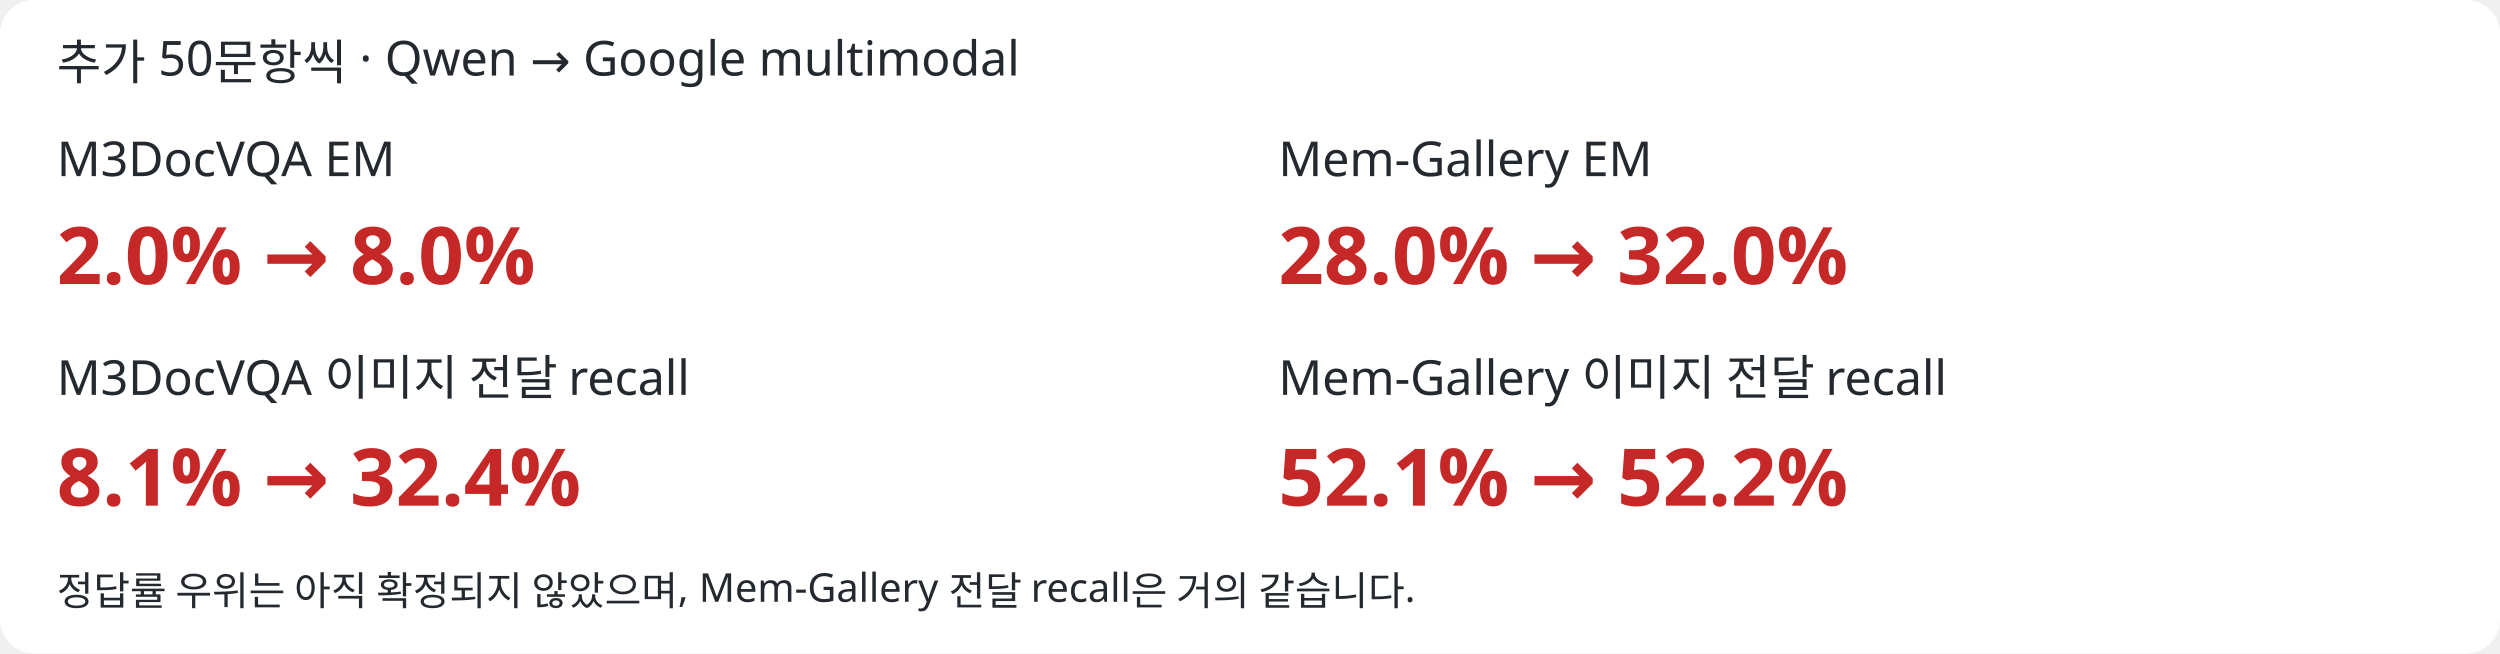
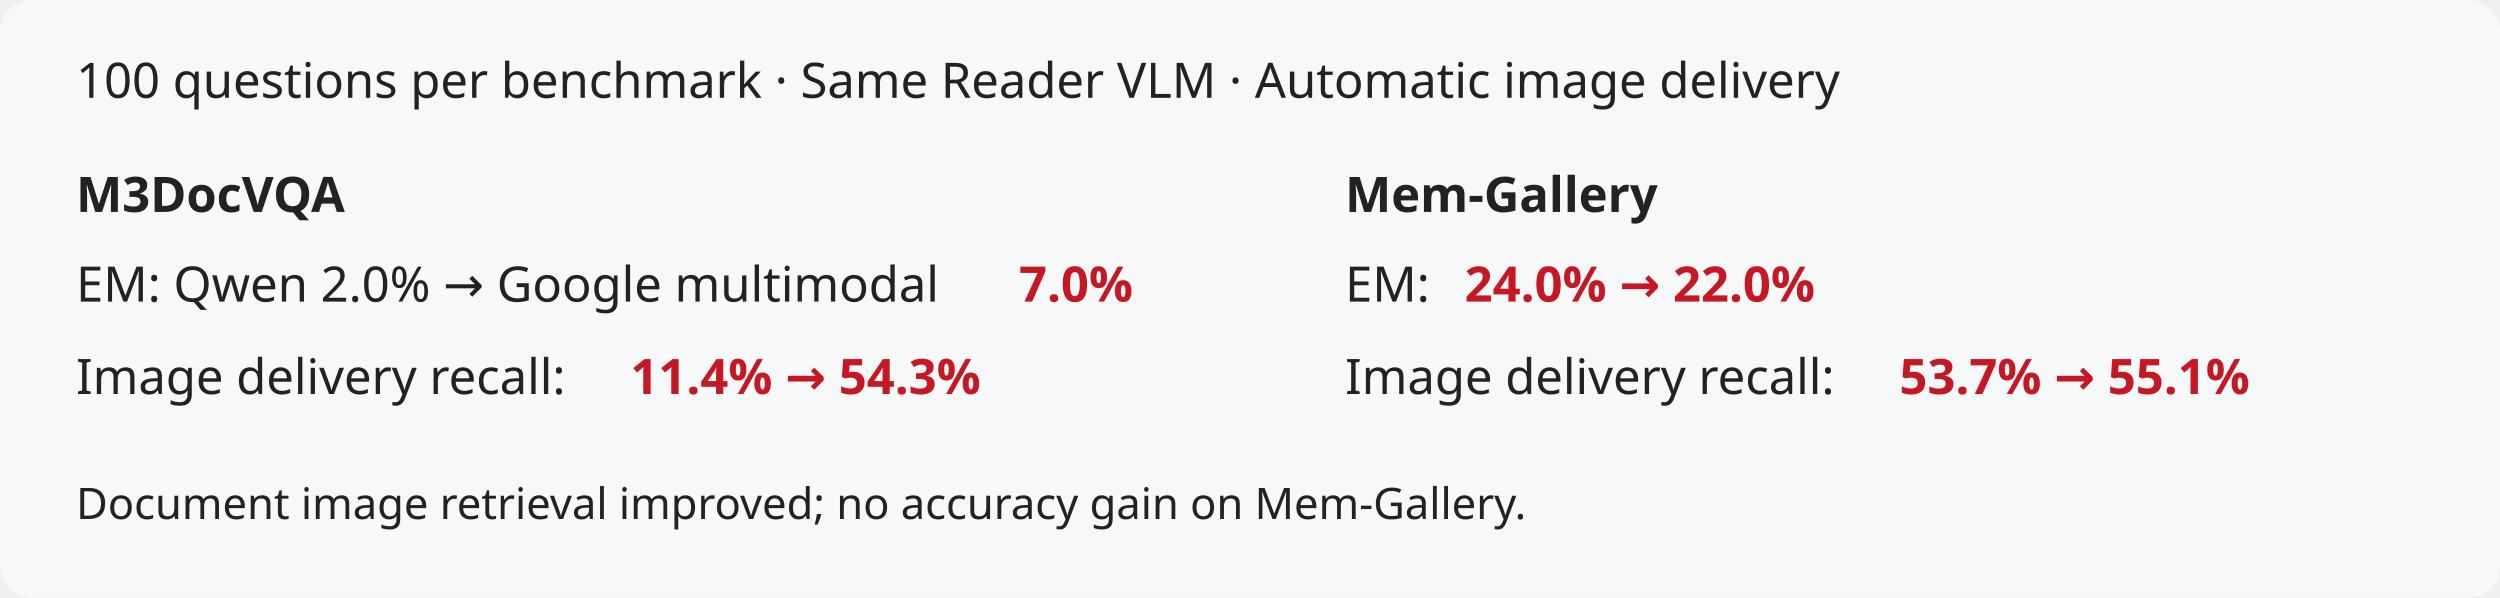
- <svg xmlns="http://www.w3.org/2000/svg" width="880" height="230" viewBox="0 0 880 230">
-   <rect width="880" height="230" rx="12" fill="#fff" />
-   <g font-family="sans-serif" fill="#24292f">
-     <text x="20" y="28" font-size="17">추가 50문항씩 · Qwen → Google multimodal</text>
-     <text x="20" y="62" font-size="17">M3DocVQA EM</text>
-     <text x="450" y="62" font-size="17">Mem-Gallery EM</text>
-     <text x="20" y="139" font-size="17">M3DocVQA 이미지 전달 recall</text>
-     <text x="450" y="139" font-size="17">Mem-Gallery 이미지 전달 recall</text>
-     <text x="20" y="213" font-size="14">정답률 우위는 아직 확정되지 않았으며, Mem-Gallery 전달 recall은 거의 같습니다.</text>
-   </g>
-   <g font-family="sans-serif" font-size="28" font-weight="700" fill="#c62828">
-     <text x="20" y="100">2.0% → 8.0%</text>
-     <text x="450" y="100">28.0% → 32.0%</text>
-     <text x="20" y="178">8.1% → 32.4%</text>
-     <text x="450" y="178">52.1% → 52.2%</text>
+ <svg xmlns="http://www.w3.org/2000/svg" width="920" height="220" viewBox="0 0 920 220">
+   <rect width="920" height="220" rx="12" fill="#f7f8fa" />
+   <g font-family="sans-serif" font-size="18" fill="#222">
+     <text x="28" y="36">100 questions per benchmark · Same Reader VLM · Automatic image delivery</text>
+     <text x="28" y="78" font-weight="700">M3DocVQA</text>
+     <text x="28" y="111">EM: Qwen 2.0% → Google multimodal</text>
+     <text x="375" y="111" fill="#c51823" font-weight="900">7.0%</text>
+     <text x="28" y="145">Image delivery recall:</text>
+     <text x="232" y="145" fill="#c51823" font-weight="900">11.4% → 54.3%</text>
+     <text x="495" y="78" font-weight="700">Mem-Gallery</text>
+     <text x="495" y="111">EM:</text>
+     <text x="539" y="111" fill="#c51823" font-weight="900">24.0% → 22.0%</text>
+     <text x="495" y="145">Image delivery recall:</text>
+     <text x="699" y="145" fill="#c51823" font-weight="900">53.7% → 55.1%</text>
+     <text x="28" y="191" font-size="16">Document image retrieval improved; no accuracy gain on Mem-Gallery.</text>
  </g>
</svg>
